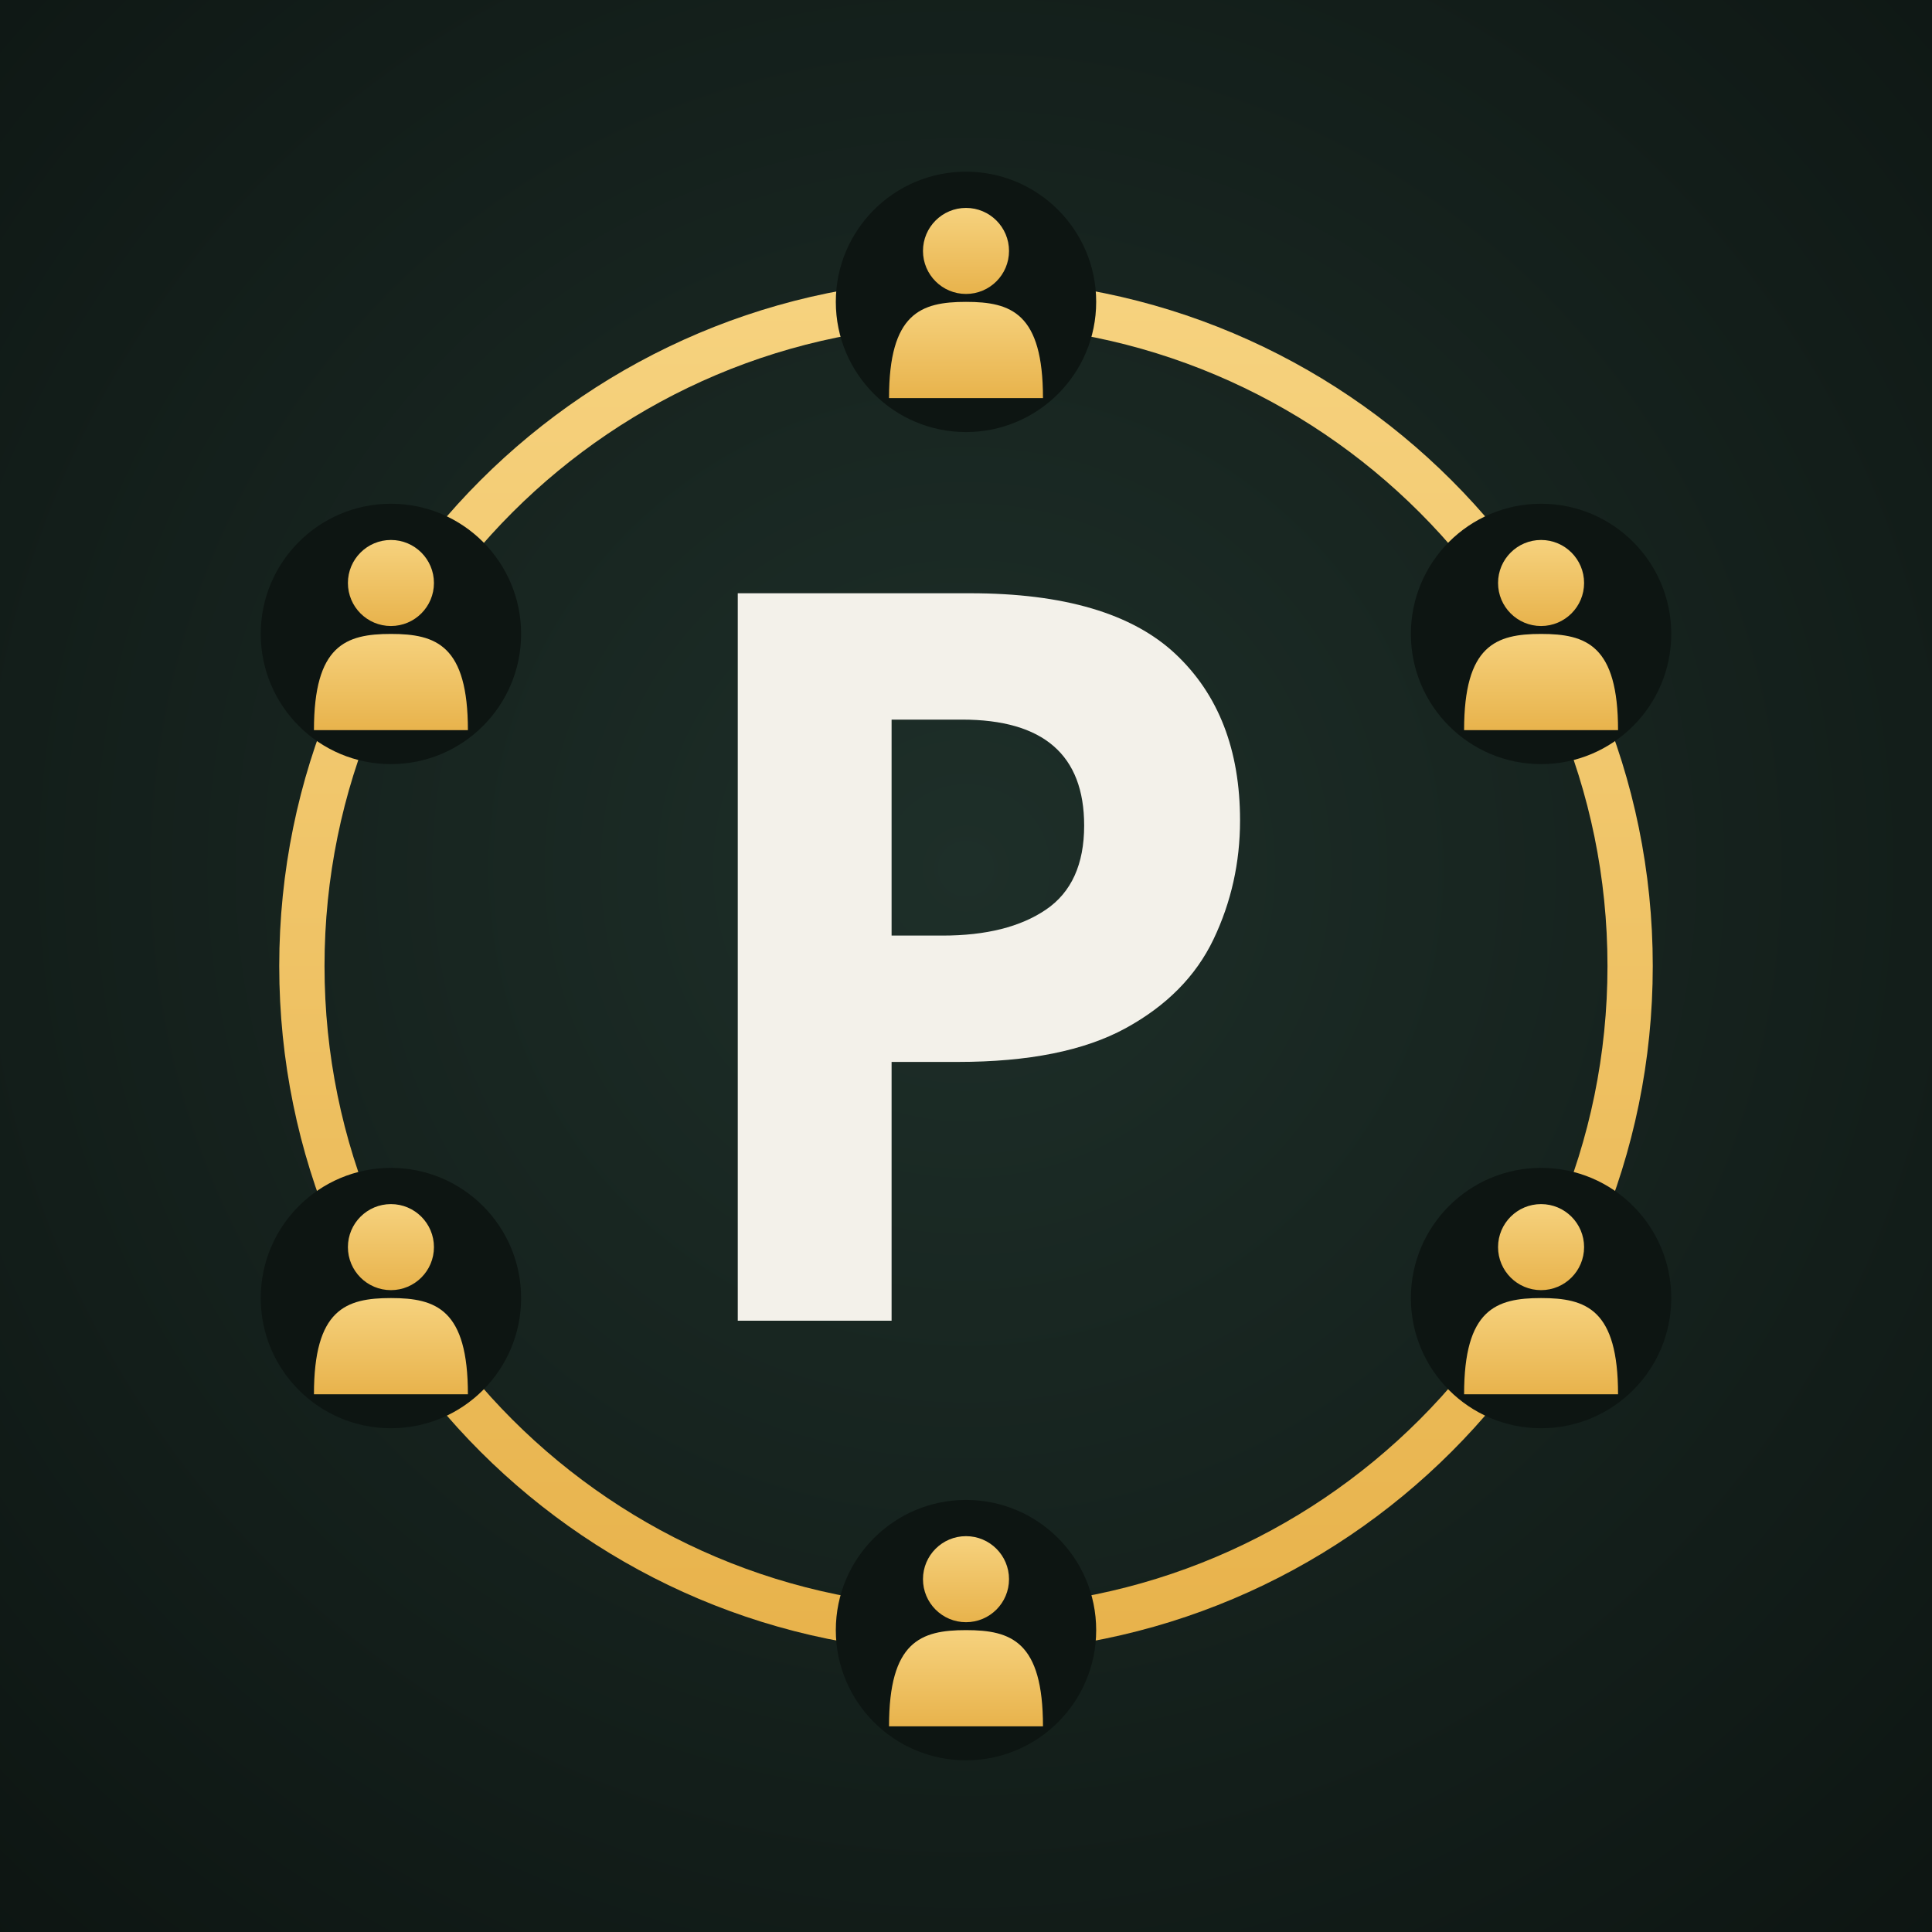
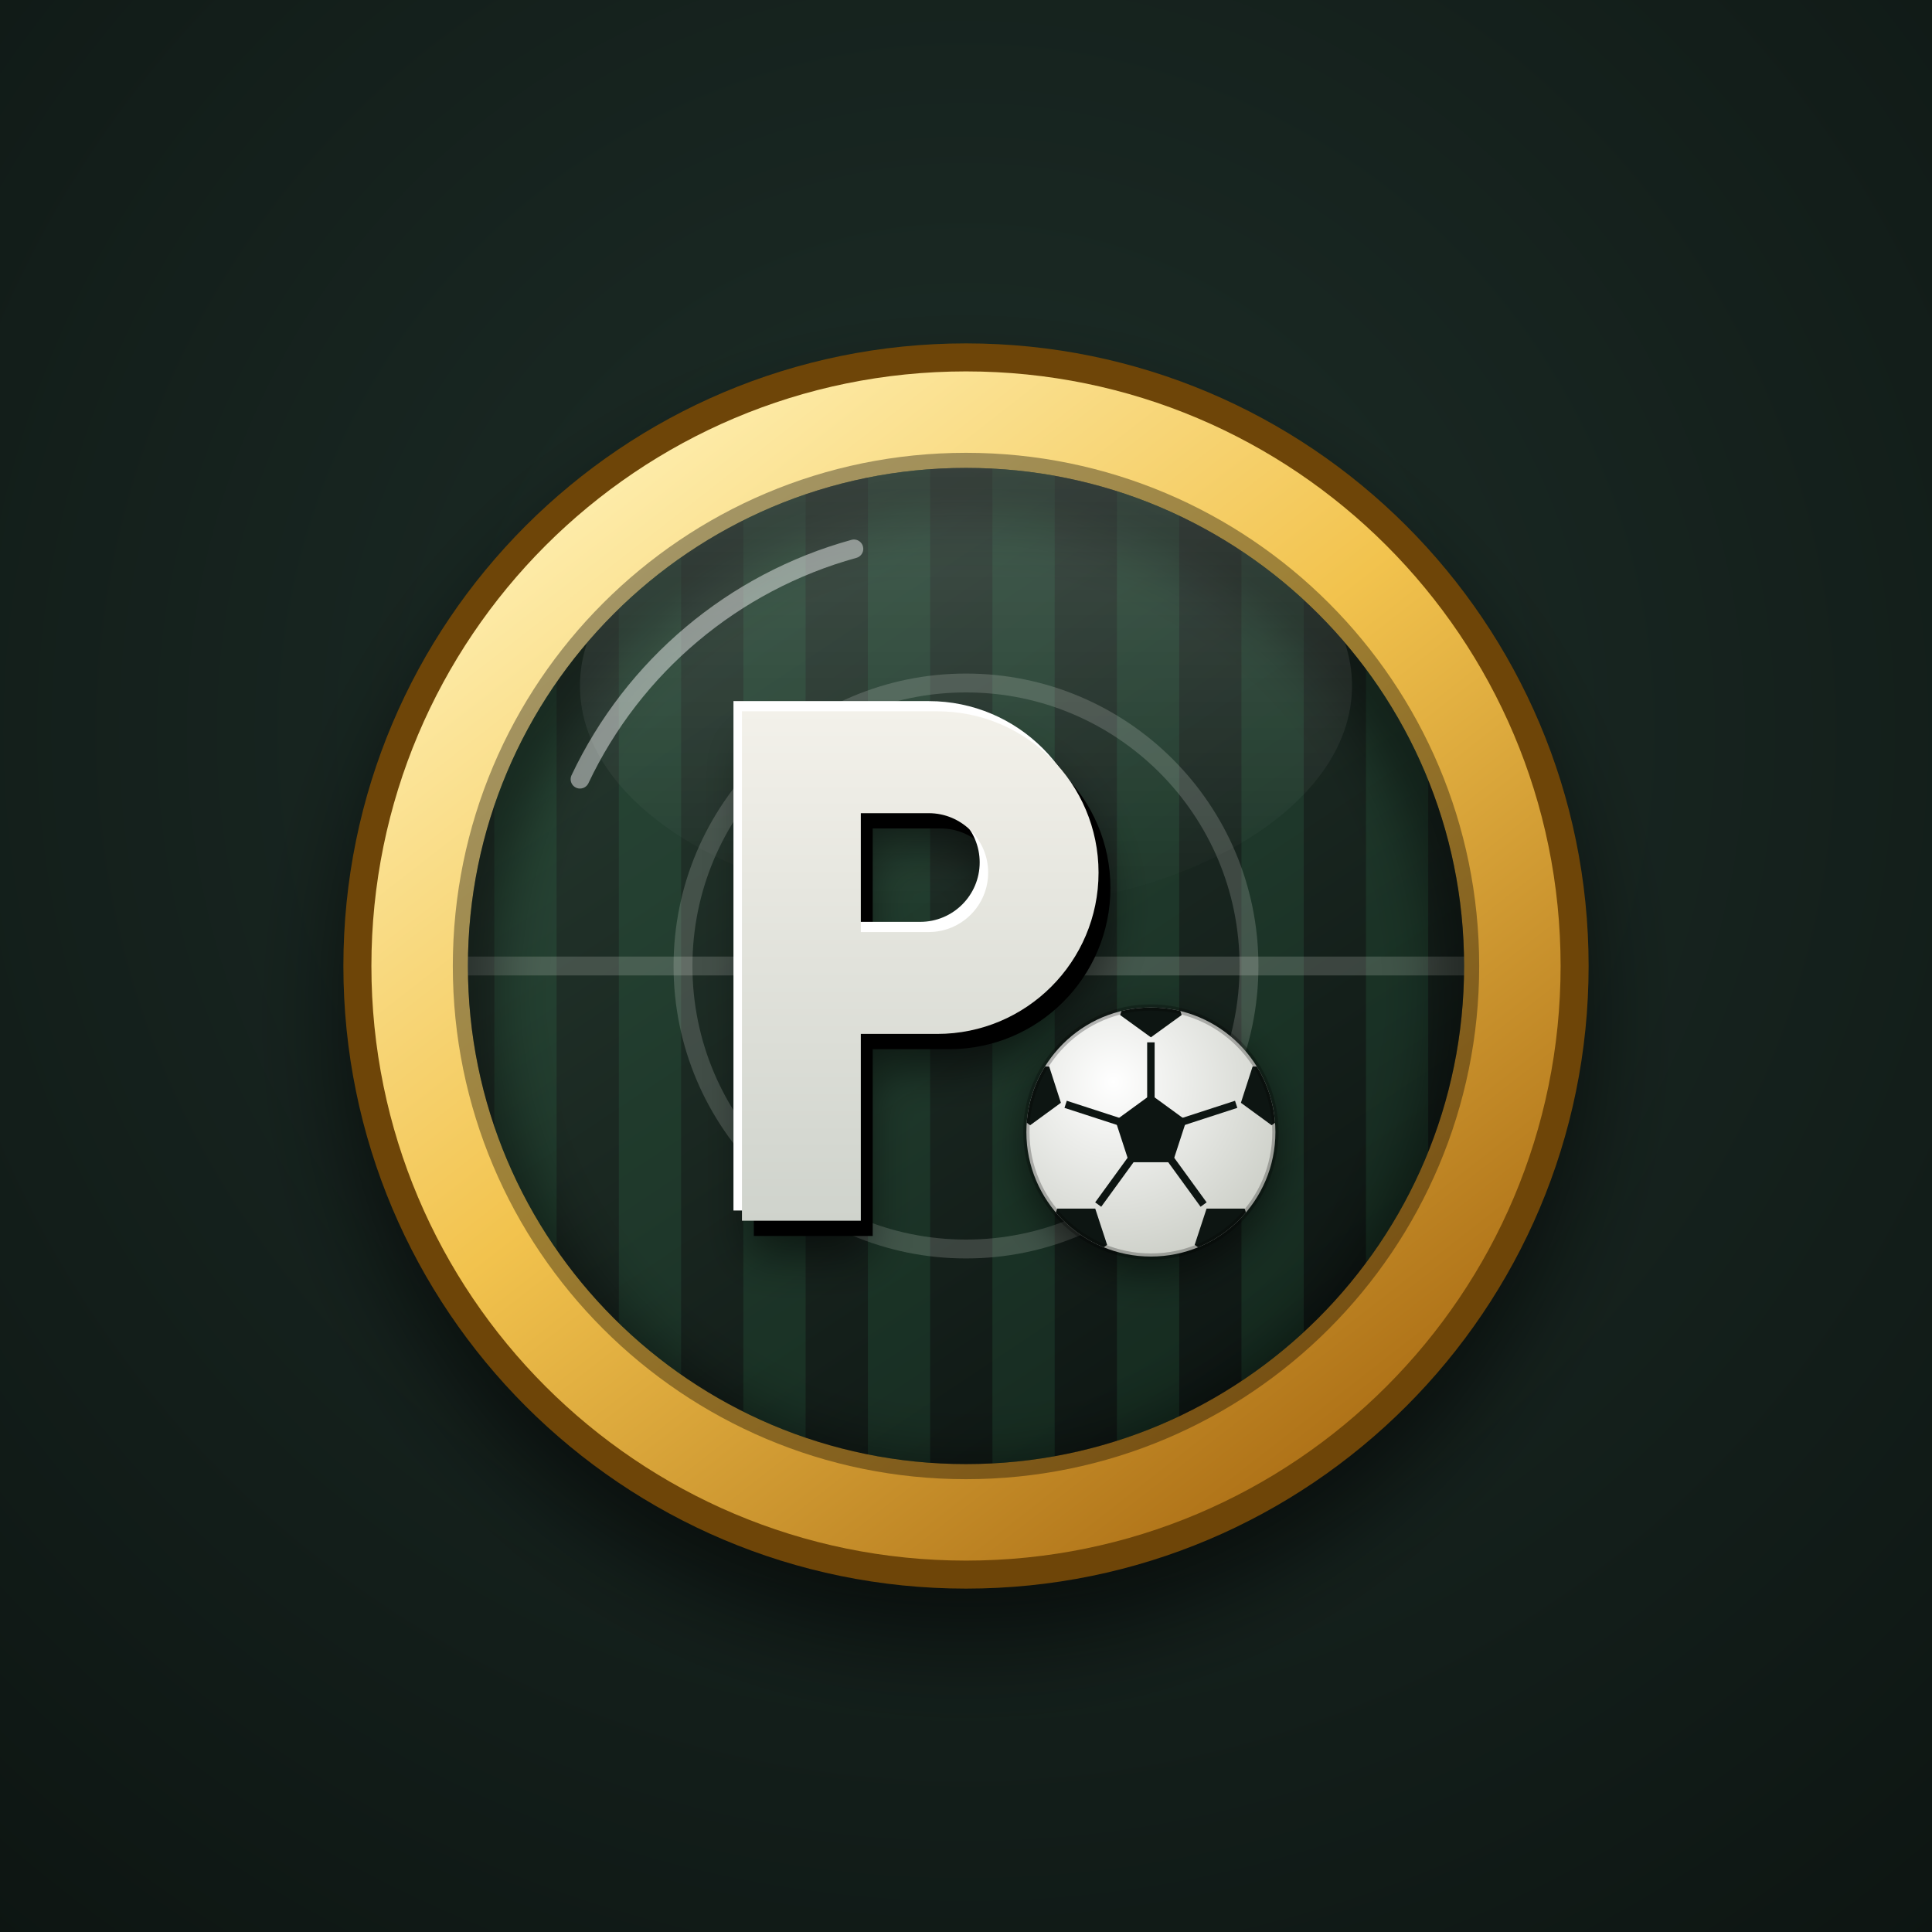
- <svg xmlns="http://www.w3.org/2000/svg" viewBox="0 0 512 512">
+ <svg xmlns="http://www.w3.org/2000/svg" viewBox="0 0 1024 1024">
  <defs>
-     <radialGradient id="bg" cx="50%" cy="45%" r="75%">
-       <stop offset="0" stop-color="#1E2F29" />
-       <stop offset="1" stop-color="#0D1512" />
+     <radialGradient id="bg" cx=".5" cy=".38" r=".8">
+       <stop offset="0" stop-color="#1e2f29" />
+       <stop offset="1" stop-color="#0d1512" />
    </radialGradient>
-     <linearGradient id="gold" x1="0" y1="0" x2="0" y2="1">
-       <stop offset="0" stop-color="#F6D27E" />
-       <stop offset="1" stop-color="#E8B34C" />
+   </defs>
+   <rect width="1024" height="1024" fill="url(#bg)" />
+   <defs>
+     <linearGradient id="m0r" x1="0.15" y1="0.05" x2="0.85" y2="0.95">
+       <stop offset="0" stop-color="#FFF1B5" />
+       <stop offset=".45" stop-color="#F2C34E" />
+       <stop offset="1" stop-color="#A86A12" />
    </linearGradient>
+     <linearGradient id="m0f" x1="0.2" y1="0.05" x2="0.8" y2="0.95">
+       <stop offset="0" stop-color="#26392f" />
+       <stop offset="1" stop-color="#0d1512" />
+     </linearGradient>
+     <linearGradient id="m0g" x1="0" y1="0" x2="0" y2="1">
+       <stop offset="0" stop-color="#fff" stop-opacity="0.14" />
+       <stop offset="1" stop-color="#fff" stop-opacity="0" />
+     </linearGradient>
+     <filter id="m0d" x="-30%" y="-30%" width="160%" height="160%">
+       <feGaussianBlur stdDeviation="24" />
+     </filter>
+     <filter id="m0i">
+       <feGaussianBlur stdDeviation="16" />
+     </filter>
+     <clipPath id="m0c">
+       <circle cx="512" cy="512" r="264" />
+     </clipPath>
  </defs>
-   <rect width="512" height="512" fill="url(#bg)" />
-   <circle cx="256" cy="256" r="176" fill="none" stroke="url(#gold)" stroke-width="12" />
-   <g transform="translate(256.0 80.0) rotate(0)">
-     <circle r="34.5" fill="#0D1512" />
-     <g fill="url(#gold)" stroke="#0D1512" stroke-width="0" paint-order="stroke">
-       <circle cx="0" cy="-13.5" r="11.4" />
-       <path d="M-20.4 25.5 C-20.4 3 -12 0 0 0 C12 0 20.4 3 20.4 25.5 Z" />
-     </g>
+   <circle cx="512" cy="540" r="330" fill="#000" opacity="0.55" filter="url(#m0d)" />
+   <circle cx="512" cy="512" r="330" fill="#6E4508" />
+   <circle cx="512" cy="512" r="315.15" fill="url(#m0r)" />
+   <circle cx="512" cy="512" r="272" fill="#000" opacity=".35" />
+   <circle cx="512" cy="512" r="264" fill="url(#m0f)" />
+   <g clip-path="url(#m0c)">
+     <rect x="130" y="0" width="33" height="1024" fill="#3fa66b" opacity=".14" />
+     <rect x="196" y="0" width="33" height="1024" fill="#3fa66b" opacity=".14" />
+     <rect x="262" y="0" width="33" height="1024" fill="#3fa66b" opacity=".14" />
+     <rect x="328" y="0" width="33" height="1024" fill="#3fa66b" opacity=".14" />
+     <rect x="394" y="0" width="33" height="1024" fill="#3fa66b" opacity=".14" />
+     <rect x="460" y="0" width="33" height="1024" fill="#3fa66b" opacity=".14" />
+     <rect x="526" y="0" width="33" height="1024" fill="#3fa66b" opacity=".14" />
+     <rect x="592" y="0" width="33" height="1024" fill="#3fa66b" opacity=".14" />
+     <rect x="658" y="0" width="33" height="1024" fill="#3fa66b" opacity=".14" />
+     <rect x="724" y="0" width="33" height="1024" fill="#3fa66b" opacity=".14" />
+     <rect x="790" y="0" width="33" height="1024" fill="#3fa66b" opacity=".14" />
+     <rect x="856" y="0" width="33" height="1024" fill="#3fa66b" opacity=".14" />
+     <circle cx="512" cy="512" r="150" fill="none" stroke="#f3f1ea" stroke-opacity=".18" stroke-width="10" />
+     <line x1="0" y1="512" x2="1024" y2="512" stroke="#f3f1ea" stroke-opacity=".18" stroke-width="10" />
  </g>
-   <g transform="translate(408.4 168.0) rotate(0)">
-     <circle r="34.5" fill="#0D1512" />
-     <g fill="url(#gold)" stroke="#0D1512" stroke-width="0" paint-order="stroke">
-       <circle cx="0" cy="-13.5" r="11.4" />
-       <path d="M-20.4 25.5 C-20.4 3 -12 0 0 0 C12 0 20.4 3 20.4 25.5 Z" />
-     </g>
+   <g clip-path="url(#m0c)">
+     <circle cx="512" cy="524" r="270" fill="none" stroke="#000" stroke-opacity=".5" stroke-width="34" filter="url(#m0i)" />
  </g>
-   <g transform="translate(408.4 344.0) rotate(0)">
-     <circle r="34.5" fill="#0D1512" />
-     <g fill="url(#gold)" stroke="#0D1512" stroke-width="0" paint-order="stroke">
-       <circle cx="0" cy="-13.5" r="11.4" />
-       <path d="M-20.4 25.5 C-20.4 3 -12 0 0 0 C12 0 20.4 3 20.4 25.5 Z" />
-     </g>
+   <ellipse cx="512" cy="363.5" rx="204.6" ry="118.8" fill="url(#m0g)" clip-path="url(#m0c)" />
+   <path d="M307.4 413 A227.7 227.7 0 0 1 452.6 290.9" stroke="#fff" stroke-opacity=".45" stroke-width="9.9" stroke-linecap="round" fill="none" />
+   <defs>
+     <linearGradient id="p1b" x1="0" y1="0" x2="0" y2="1">
+       <stop offset="0" stop-color="#f3f1ea" />
+       <stop offset="1" stop-color="#cfd3cc" />
+     </linearGradient>
+     <filter id="p1s" x="-50%" y="-50%" width="200%" height="200%">
+       <feGaussianBlur stdDeviation="1.3" />
+     </filter>
+   </defs>
+   <g transform="translate(490,512) scale(9) translate(-34.75,-32)" fill-rule="evenodd">
+     <path d="M24 17 H35.5 A9.5 9.5 0 0 1 35.5 36 H31 V47 H24 Z M31 23 V30 H35 A3.5 3.5 0 0 0 35 23 Z" fill="#000" opacity="0.55" filter="url(#p1s)" transform="translate(0.4,2)" />
+     <path d="M24 17 H35.5 A9.5 9.5 0 0 1 35.5 36 H31 V47 H24 Z M31 23 V30 H35 A3.5 3.5 0 0 0 35 23 Z" fill="#000" transform="translate(0.7,0.9)" />
+     <path d="M24 17 H35.5 A9.5 9.5 0 0 1 35.5 36 H31 V47 H24 Z M31 23 V30 H35 A3.5 3.5 0 0 0 35 23 Z" fill="#ffffff" transform="translate(-0.5,-0.6)" />
+     <path d="M24 17 H35.5 A9.5 9.5 0 0 1 35.5 36 H31 V47 H24 Z M31 23 V30 H35 A3.5 3.5 0 0 0 35 23 Z" fill="url(#p1b)" />
  </g>
-   <g transform="translate(256.0 432.0) rotate(0)">
-     <circle r="34.5" fill="#0D1512" />
-     <g fill="url(#gold)" stroke="#0D1512" stroke-width="0" paint-order="stroke">
-       <circle cx="0" cy="-13.5" r="11.4" />
-       <path d="M-20.4 25.5 C-20.4 3 -12 0 0 0 C12 0 20.4 3 20.4 25.5 Z" />
-     </g>
+   <defs>
+     <clipPath id="b2">
+       <circle cx="610" cy="600" r="66" />
+     </clipPath>
+     <radialGradient id="b2g" cx=".35" cy=".3" r=".8">
+       <stop offset="0" stop-color="#fff" />
+       <stop offset="1" stop-color="#c9ccc4" />
+     </radialGradient>
+     <filter id="b2s" x="-50%" y="-50%" width="200%" height="200%">
+       <feGaussianBlur stdDeviation="9.9" />
+     </filter>
+   </defs>
+   <circle cx="610" cy="607.92" r="67.32" fill="#000" opacity=".5" filter="url(#b2s)" />
+   <circle cx="610" cy="600" r="66" fill="url(#b2g)" />
+   <g clip-path="url(#b2)" fill="#0d1512">
+     <polygon points="610.0,580.2 628.8,593.9 621.6,616.0 598.4,616.0 591.2,593.9" />
+     <polygon points="610.0,549.8 593.7,538.0 599.9,518.8 620.1,518.8 626.3,538.0" />
+     <polygon points="657.7,584.5 663.9,565.3 684.1,565.3 690.3,584.5 674.0,596.4" />
+     <polygon points="639.5,640.6 659.7,640.6 665.9,659.8 649.6,671.6 633.2,659.8" />
+     <polygon points="580.5,640.6 586.8,659.8 570.4,671.6 554.1,659.8 560.3,640.6" />
+     <polygon points="562.3,584.5 546.0,596.4 529.7,584.5 535.9,565.3 556.1,565.3" />
  </g>
-   <g transform="translate(103.6 344.0) rotate(0)">
-     <circle r="34.5" fill="#0D1512" />
-     <g fill="url(#gold)" stroke="#0D1512" stroke-width="0" paint-order="stroke">
-       <circle cx="0" cy="-13.5" r="11.4" />
-       <path d="M-20.4 25.5 C-20.4 3 -12 0 0 0 C12 0 20.4 3 20.4 25.5 Z" />
-     </g>
+   <g clip-path="url(#b2)" stroke="#0d1512" stroke-width="3.96">
+     <line x1="610" y1="583.5" x2="610" y2="552.48" />
+     <line x1="625.692" y1="594.901" x2="655.194" y2="585.316" />
+     <line x1="619.698" y1="613.349" x2="637.932" y2="638.444" />
+     <line x1="600.302" y1="613.349" x2="582.068" y2="638.444" />
+     <line x1="594.308" y1="594.901" x2="564.806" y2="585.316" />
  </g>
-   <g transform="translate(103.6 168.0) rotate(0)">
-     <circle r="34.5" fill="#0D1512" />
-     <g fill="url(#gold)" stroke="#0D1512" stroke-width="0" paint-order="stroke">
-       <circle cx="0" cy="-13.5" r="11.4" />
-       <path d="M-20.4 25.5 C-20.4 3 -12 0 0 0 C12 0 20.4 3 20.4 25.5 Z" />
-     </g>
-   </g>
-   <text x="256" y="350" text-anchor="middle" font-family="Rajdhani" font-weight="700" font-size="270" fill="#F3F1EA">P</text>
+   <circle cx="610" cy="600" r="66" fill="none" stroke="#000" stroke-opacity=".25" stroke-width="3.3" />
</svg>
